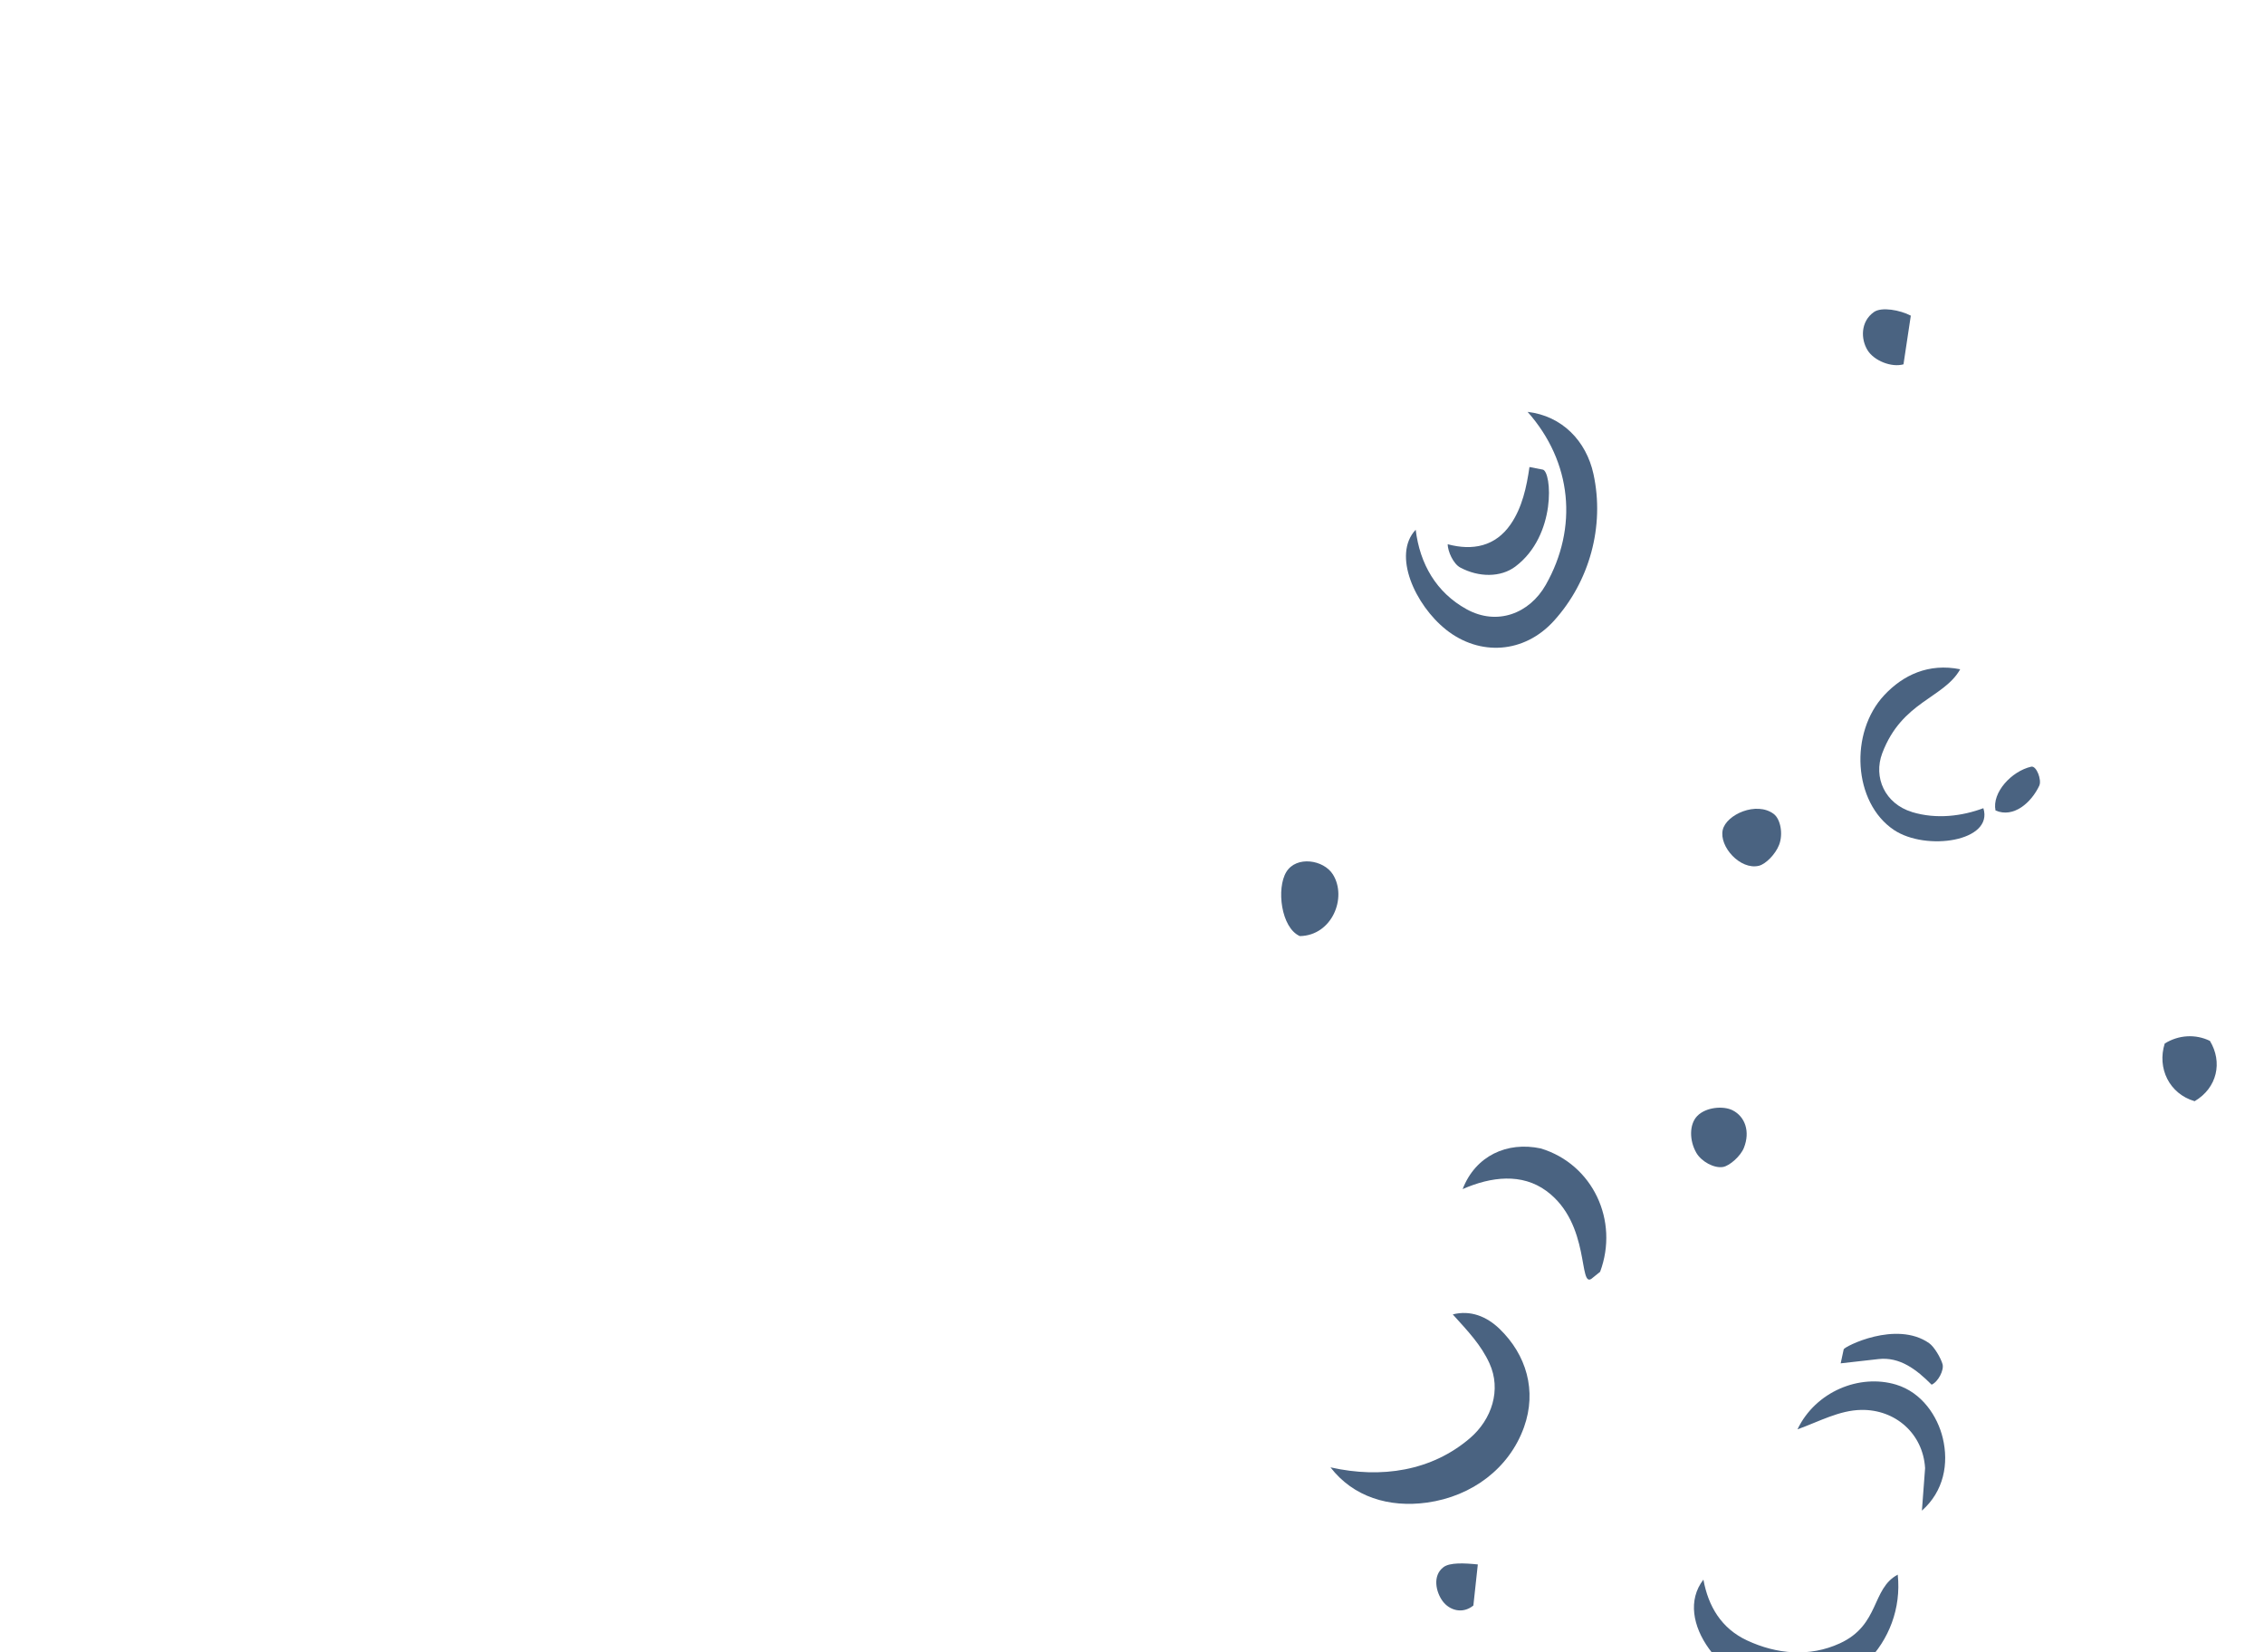
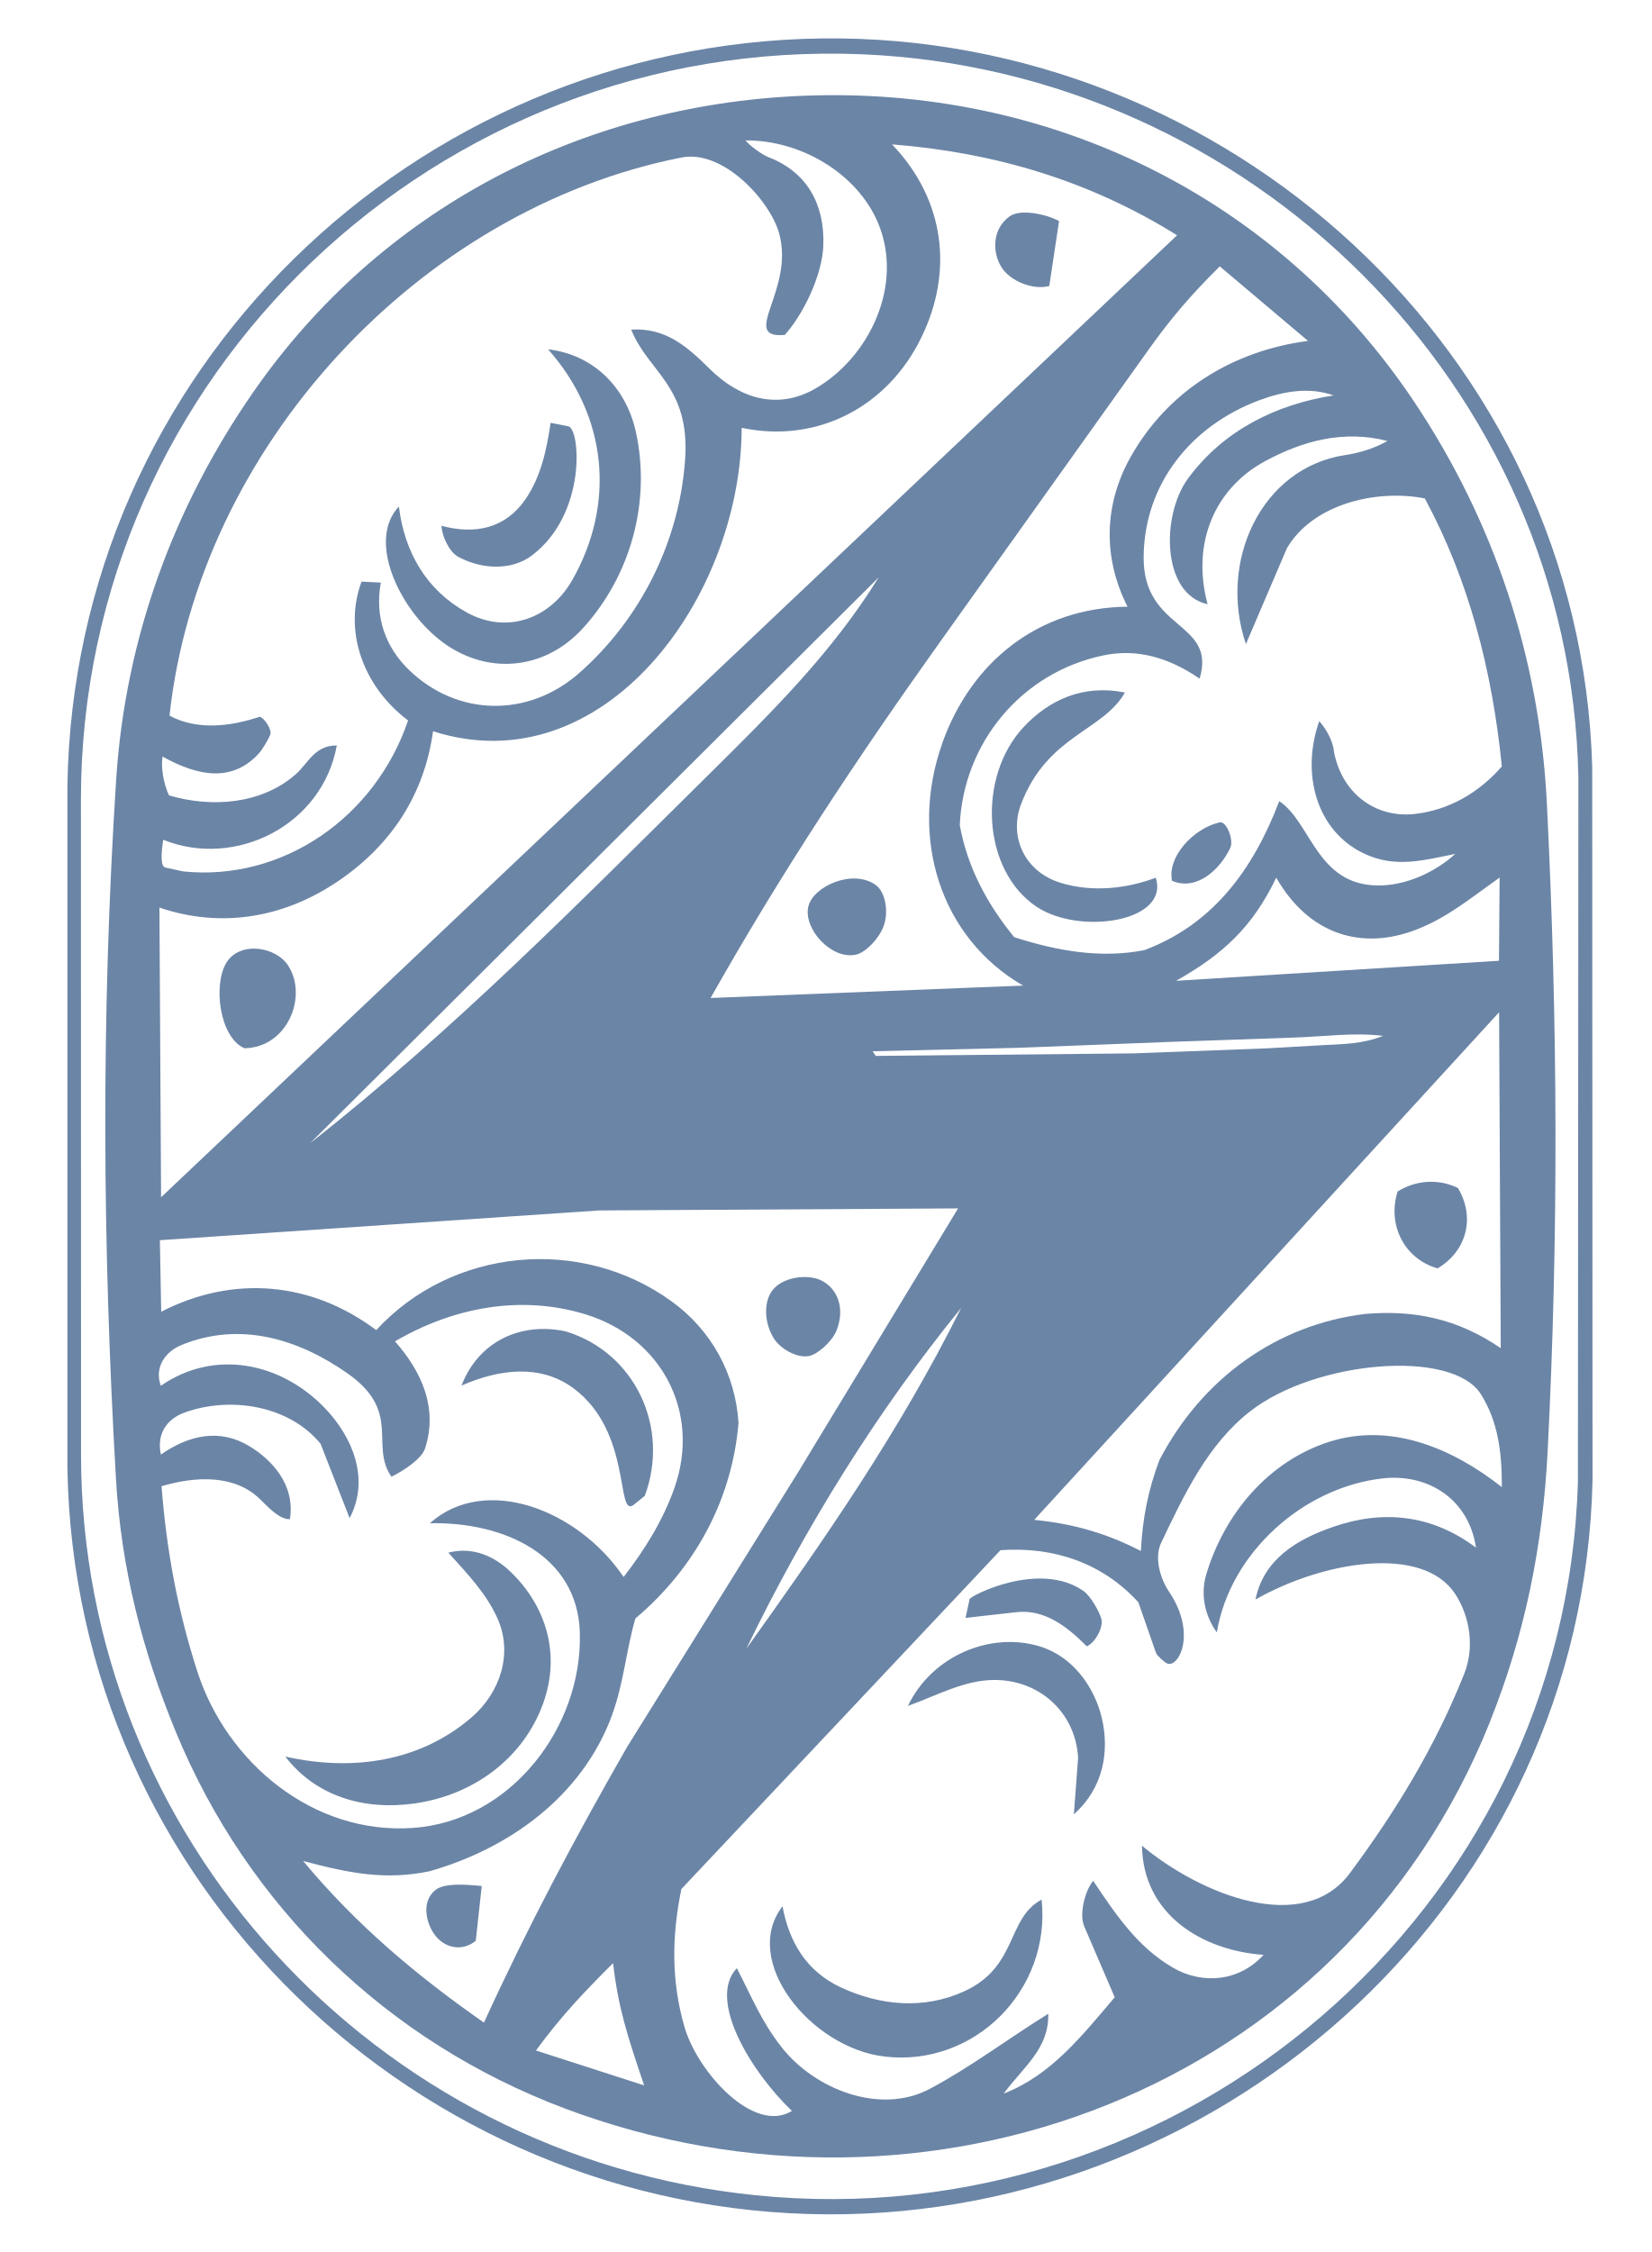
- <svg xmlns="http://www.w3.org/2000/svg" fill="#4A6381" id="Layer_1" version="1.1" viewBox="-14 -13 473 345">
-   <path d="M341.88,316.98c1.02,5.58,3.74,10.19,9.11,12.7,6.19,2.89,13.06,3.52,19.38.62,8.41-3.85,6.58-11.41,12.11-14.36,1.5,14.18-10.52,26.25-24.61,24.59-11.62-1.37-22.56-15.05-15.99-23.55Z" />
-   <path d="M388.19,293.63c-.45-7.14-6.2-12.23-13.35-12.1-4.58.08-8.74,2.41-13.31,4.06,3.81-7.94,13-11.64,20.61-9.34,5.39,1.63,8.65,6.58,9.75,11.16,1.28,5.34.23,11.1-4.36,15.16l.67-8.93Z" />
-   <path d="M378.44,270.91l-7.88.89.63-2.93c.12-.56,10.97-6.09,17.84-1.29,1.1.77,2.46,3.14,2.81,4.39s-.92,3.69-2.28,4.29c-3.16-3.17-6.63-5.86-11.12-5.35Z" />
-   <path d="M288.11,118.53c-6.43-5.1-11.29-15.62-6.34-20.87.87,7.15,4.3,13.12,10.64,16.61s13.12.94,16.55-5.12c6.75-11.92,5.5-25.61-3.81-36.11,7.22.84,12.26,6.09,13.76,12.98,2.38,10.92-.83,22.49-8.28,30.69-6.17,6.8-15.46,7.43-22.53,1.82Z" />
-   <path d="M291.1,105.57c-1.5-.8-2.62-3.39-2.65-4.88,5.24,1.4,9.98.45,13.16-4.17,2.41-3.5,3.33-7.78,3.93-11.96l2.78.54c1.87.36,2.95,13.74-5.74,20.26-3.05,2.29-7.64,2.26-11.47.21Z" />
-   <path d="M284.13,300.89c-7.94,1.1-15.41-1.19-20.16-7.36,10.64,2.39,21.15.75,29.14-6.1,4.56-3.91,6.6-10.1,4.07-15.64-1.74-3.81-4.44-6.65-7.66-10.21,3.68-.95,7.08.43,9.73,2.98,5.65,5.43,7.87,12.96,5.15,20.57-3.06,8.56-10.82,14.45-20.27,15.76Z" />
-   <path d="M318.62,254.04c-2.94,2.37-.17-11.36-9.54-18.25-5.12-3.76-11.53-3.01-17.5-.39,2.68-6.95,9.28-10,16.33-8.49,10.87,3.3,16.37,15.08,12.39,25.77l-1.68,1.35Z" />
-   <path d="M257.56,182.55c-3.92-1.74-4.92-9.96-2.82-13.4s7.81-2.56,9.74.53c3.01,4.83-.18,12.76-6.92,12.87Z" />
-   <path d="M385.21,52.95l-1.53,10.16c-2.52.7-6.14-.75-7.5-2.94-1.44-2.32-1.5-6,1.33-7.99,1.59-1.12,5.45-.42,7.7.76Z" />
-   <path d="M385.44,156.63c5.18,1.58,10.56.83,14.93-.8,2.17,6.94-11.97,9.03-18.68,4.55-8.55-5.72-9.34-20.35-2.02-28.17,3.93-4.2,9.27-6.73,15.86-5.4-3.44,6.09-12.17,6.67-16.28,17.52-1.92,5.07.56,10.57,6.19,12.29Z" />
-   <path d="M412.07,151.09c-1.67,3.57-5.38,6.86-9.16,5.22-.78-3.73,3.32-8.2,7.45-9.15,1.12-.26,2.23,2.8,1.7,3.93Z" />
-   <path d="M350.34,226.78c-.67,1.7-2.96,3.76-4.37,4-1.86.32-4.53-1.14-5.58-2.98-1.46-2.54-1.49-5.93.2-7.67,1.79-1.85,5.43-2.18,7.39-1.19,2.59,1.31,3.72,4.41,2.36,7.84Z" />
-   <path d="M294.75,313.81l-.93,8.58c-2.27,1.84-4.99,1.01-6.41-.9s-2.18-5.34.16-7.11c1.31-1,4.34-.86,7.19-.57Z" />
-   <path d="M357.69,163.5c-.77,1.97-2.8,4.02-4.22,4.36-3.86.94-8.35-4-7.55-7.5.74-3.21,7.07-6.03,10.66-3.32,1.41,1.07,2,4.19,1.11,6.46Z" />
-   <path d="M444.51,217.04c-5.3-1.54-7.88-6.91-6.25-12.05,2.91-1.82,6.46-2.01,9.44-.55,2.68,4.41,1.55,9.8-3.19,12.6Z" />
+ <svg xmlns="http://www.w3.org/2000/svg" id="Layer_1" version="1.1" viewBox="0 0 1355 1847.71">
+   <defs>
+     <style>
+       .st0 {
+         fill: #6b85a6;
+       }
+     </style>
+   </defs>
+   <path class="st0" d="M1306.69,1214.38c-7.54,341.79-297.49,604.41-628.55,602.42-335.19-1.99-617.29-271.25-622.84-612.42v-559.32C60.43,304.68,339.6,35.94,673.9,31.54c331.48-4.35,623,257.38,632.53,597.76l.26,585.08h0ZM619.91,1801.14c349.65,35.61,664.73-232.82,674.79-585.55l.37-577.65c-6.13-322.52-270.99-580.37-588.02-593.41C359.81,30.23,66.35,307.51,66.4,656.32l.1,537.43c0,312.68,240.36,575.55,553.4,607.39h0Z" />
+   <path class="st0" d="M1222.38,1413.11c-121.02,302.05-461.34,428.61-758.73,316.92-145.89-54.83-260.21-165.37-319.48-309.27-27.54-66.87-44.77-134.16-49.01-207.26-11.15-192.18-12.25-381.69.16-573.98,7.49-115.83,47.23-223.6,112.27-317.49,103.89-149.98,268.69-235.75,450.19-243.4,201.87-8.54,389.24,81.95,502.03,250.2,65.88,98.29,103.47,210.51,109.44,330.74,8.85,178.57,9.69,352.68.63,530.73-3.98,78.13-18.59,150.55-47.5,222.66v.16ZM133.9,689.15c-1.89,12.36-1.99,21.84,1.73,22.62l14.51,3.19c81.74,8.48,157.67-44.25,184.69-123.85-37.55-28.28-53.05-74.2-38.17-113.9l15.81.79c-5.24,28.59,4.14,53.41,23.25,71.79,39.43,38.02,97.45,39.33,139.35,2.57,50.38-44.25,82.48-108.08,87.08-175.53,4.08-60.27-30.22-71.27-44.25-106.41,29.01-1.73,46.76,14.82,64.78,32.57,23.83,23.56,54.98,33.93,86.35,15.81,44.46-25.71,72.79-85.25,51.37-135.99-17.23-40.79-63.73-67.97-108.66-67.6,2.88,3.88,13.41,11.68,18.75,13.72,31.52,12.15,46.4,38.49,45.03,72.89-.99,24.45-16.6,56.35-31.63,73-37.91,3.14,8.85-37.13-4.82-84.1-7.65-26.34-45.66-68.23-79.96-61.48-215.64,42.68-396.15,238.05-420.03,457.94,23.56,12.62,51.21,8.48,74.05.89,3.77.89,10.21,10.79,8.64,14.71-1.57,3.93-6.44,12.2-9.37,15.4-21.42,23.36-48.65,19.43-79.02,2.57-1.47,7.75.63,22.26,5.29,31.84,35.24,10.42,76.14,7.17,103.95-17.28,10.32-9.06,15.24-23.62,33.72-23.72-11.78,65.67-83.26,101.22-142.38,77.45l-.05.1ZM278.17,722.45c-44.51,30.48-96.2,39.59-147.36,22.2l1.36,237.69L965.79,193.04c-71.58-44.67-149.45-67.97-233.87-74.57,43.78,45.66,50.22,104.94,24.09,158.3-27.28,56.56-84.99,87.45-147.46,74.25-.31,139.87-113.58,293.62-253.24,248.95-7.12,51.79-34.04,93-77.13,122.48h0ZM772.98,610.18c23.77-67.29,79.44-111.8,152.18-112.38-20.48-40.37-19.27-83.79,2.25-122.38,30.63-54.88,84.36-87.71,145.84-95.72l-72.42-61.16c-24.87,24.61-40.85,43.73-58.86,68.97l-170.19,238.53c-67.71,94.94-129.4,187.68-188.73,292.78l256.38-10.16c-68.29-39.54-93.53-121.7-66.4-198.47h-.05ZM1094.29,615.47c5.92,34.56,33.51,55.98,66.4,52.37,27.96-3.04,52.89-17.44,71.58-39.01-7.8-77.87-26.71-152.33-63.21-219.88-39.59-7.8-91.74,4.45-113.11,40.79l-33.67,78.71c-22.99-67.76,12.57-144.58,81.32-155.06,11.94-1.83,23.3-5.18,34.82-11.57-35.98-9.32-69.8,0-100.39,16.55-41.84,22.62-60.53,67.92-47.18,117.35-37.86-8.17-38.28-73.21-15.87-103.42,28.75-38.75,71.11-60.33,119.18-67.87-19.38-6.91-40.11-3.77-60.8,3.93-55.61,20.68-94.57,68.29-94.99,128.77-.42,60.8,60.12,52.26,45.92,99.65-25.35-17.28-51.21-24.87-79.12-19.01-66.61,13.88-114.68,71.32-117.67,139.29,6.44,35.09,22.52,64.62,44.62,91.85,35.29,11.36,71.01,17.65,106.77,10.68,55.51-20.79,89.02-65.09,110.75-122.27,26.18,17.39,30.63,68.81,80.96,69.18,22.99.16,46.66-10.68,63.52-25.92-27.18,5.55-49.59,11.68-74.83-.21-39.27-18.54-52.05-65.82-36.81-108.76,6.07,7.12,10.53,15.4,11.99,23.98l-.21-.1ZM581.63,635.42c52.42-51.84,101.33-100.28,139.29-161.65l-466.47,464.22c118.82-93.53,220.46-197.1,327.18-302.57ZM964.95,804.72l264.97-16.44.52-68.28c-25.55,18.22-42.94,32.83-68.39,42.73-43.83,17.07-87.71,4.82-114.89-42.63-19.32,40.48-44.04,63.21-82.21,84.62h0ZM951.49,1197.62c34.61-66.3,95.93-110.86,168.93-119.6,39.59-3.25,75.2,3.61,110.96,28.12l-1.36-275.6-381.43,416.47c33.41,3.25,60.95,11.78,87.5,25.55,1.41-26.81,5.86-49.75,15.34-74.99l.05.05ZM931.54,864.21l108.14-4.08,45.09-2.57c17.91-1.05,32.26-.73,50.11-7.65-23.83-2.93-47.08.47-72.37,1.36l-101.8,3.56-124.89,4.87-119.81,2.83,2.51,3.82,213.02-2.09v-.05ZM502.45,1406.56c-24.56,67.45-85.09,110.39-150.29,128.82-35.61,7.28-64.46,1.89-103.42-8.48,43.41,52.26,93,94,148.35,132.59,36.45-79.7,74.88-151.86,117.46-226.17l139.76-224.49,131.8-217.37-294.61,1.68-360.33,24.4,1.1,58.7c58.91-30.22,123.06-24.93,176.42,15.08,62.11-67.55,167.47-77.5,241.98-23.88,33.3,23.98,52.73,60.06,55.3,99.97-5.39,63.57-35.98,119.39-84.62,160.5-7.54,25.66-9.43,52.47-18.96,78.65h.05ZM237.9,1246.43c-8.27.47-17.33-9.27-24.56-16.39-20.68-20.32-52.84-18.96-80.8-10.63,4.14,52.52,12.83,100.54,29.38,152.02,23.98,74.36,94.68,134.06,176.84,128.35,80.64-5.6,139.45-83.16,136.99-160.55-1.99-62.73-61.53-90.75-123.06-89.44,45.56-40.58,121.7-11.15,158.98,44.09,16.97-21.84,32.36-46.29,41.89-73.57,21.42-61.63-10.58-122.69-73.1-141.91-52.31-16.08-107.82-6.23-156.36,22.15,21.78,24.77,35.45,54.51,24.66,87.87-2.78,8.59-17.59,18.28-27.6,23.2-18.01-26.03,8.9-53.36-36.13-84.88-40.79-28.54-88.55-42.68-136.1-23.2-13.14,5.34-22.52,18.17-16.97,33.46,43.88-30.37,98.19-19.22,134.11,17.8,23.72,24.45,37.49,59.23,20.79,90.8l-23.83-61.01c-26.29-32.05-74.88-39.01-111.8-25.55-13.93,5.08-22.99,17.12-19.22,34.4,23.09-16.13,48.33-21.57,72.58-6.91,17.59,10.63,37.86,31,33.3,59.91h0ZM612.32,1352.83c63.99-89.6,125.15-177.15,176.26-279.63-68.39,84.05-127.25,178.52-176.26,279.63ZM889.44,1579.84c-3.93-9.11.58-28.23,7.49-36.71,19.01,28.38,36.34,54.04,64.78,70.9,25.29,14.98,55.51,11.42,75.04-10.11-51.16-3.67-98.92-33.62-99.76-89.55,48.33,40.22,132.8,74.31,170.97,21.99,37.65-50.74,69.96-103.89,93.42-163.01,8.59-21.57,4.87-46.82-7.33-65.46-26.71-40.9-108.66-26.92-163.9,4.45,6.65-32.99,33.99-49.28,63.41-59.49,40.9-14.24,81.06-10.42,117.51,16.97-6.02-40.37-39.85-60.8-76.14-56.87-65.3,7.07-125.68,60.95-136.52,126.41-10.42-14.56-13.3-32.1-8.69-47.5,14.82-49.75,50.95-92.9,100.86-108.87,49.9-15.97,100.39,4.61,141.7,37.13.05-29.06-3.14-53.62-17.12-76.09-23.41-37.6-135.89-27.81-189.35,13.88-34.88,27.18-54.3,68.55-73.05,107.87-5.92,12.41-.73,29.48,6.55,40.32,23.2,34.56,7.38,63.26-1.94,58.6-2.09-1.05-8.01-6.18-8.8-8.38l-14.56-41.74c-29.17-31.94-69.07-45.87-113.11-42.68l-261.83,278.01c-8.06,39.27-8.22,76.04,2.57,113.21,10.79,37.18,57.08,88.13,88.13,68.81-33.3-31.68-69.75-91.27-45.19-117.09,12.57,24.35,20,43.41,36.55,64.62,26.86,34.46,80.75,56.35,122.06,34.25,33.88-18.12,63.52-40.69,96.93-61.48.63,28.54-19.69,42.84-36.6,65.51,39.12-15.08,64.57-47.91,91.12-79.02l-25.35-58.91h.16ZM528.53,1711.02c-14.14-41.74-21.26-63.94-25.5-100.33-21.99,21.99-42.21,42.78-63.26,71.69l88.76,28.64h0Z" />
+   <path class="st0" d="M642.06,1564.03c5.34,29.22,19.58,53.36,47.71,66.5,32.41,15.13,68.39,18.43,101.48,3.25,44.04-20.16,34.46-59.75,63.41-75.2,7.85,74.25-55.09,137.46-128.87,128.77-60.85-7.17-118.14-78.81-83.73-123.32h0Z" />
+   <path class="st0" d="M884.57,1441.75c-2.36-37.39-32.47-64.04-69.91-63.36-23.98.42-45.77,12.62-69.7,21.26,19.95-41.58,68.08-60.95,107.93-48.91,28.23,8.54,45.3,34.46,51.06,58.44,6.7,27.96,1.2,58.13-22.83,79.39l3.51-46.76-.05-.05Z" />
+   <path class="st0" d="M833.51,1322.78l-41.26,4.66,3.3-15.34c.63-2.93,57.45-31.89,93.42-6.76,5.76,4.03,12.88,16.44,14.71,22.99,1.83,6.55-4.82,19.32-11.94,22.46-16.55-16.6-34.72-30.69-58.23-28.02h0Z" />
+   <path class="st0" d="M360.49,524.83c-33.67-26.71-59.12-81.8-33.2-109.29,4.56,37.44,22.52,68.7,55.72,86.98,33.2,18.28,68.7,4.92,86.67-26.81,35.35-62.42,28.8-134.11-19.95-189.09,37.81,4.4,64.2,31.89,72.06,67.97,12.46,57.18-4.35,117.77-43.36,160.71-32.31,35.61-80.96,38.91-117.98,9.53h.05Z" />
+   <path class="st0" d="M376.15,456.96c-7.85-4.19-13.72-17.75-13.88-25.55,27.44,7.33,52.26,2.36,68.91-21.84,12.62-18.33,17.44-40.74,20.58-62.63l14.56,2.83c9.79,1.89,15.45,71.95-30.06,106.09-15.97,11.99-40.01,11.83-60.06,1.1h-.05Z" />
+   <path class="st0" d="M339.65,1479.77c-41.58,5.76-80.7-6.23-105.57-38.54,55.72,12.52,110.75,3.93,152.59-31.94,23.88-20.48,34.56-52.89,21.31-81.9-9.11-19.95-23.25-34.82-40.11-53.47,19.27-4.97,37.07,2.25,50.95,15.61,29.59,28.43,41.21,67.87,26.97,107.72-16.02,44.83-56.66,75.67-106.15,82.53h0Z" />
+   <path class="st0" d="M520.26,1234.44c-15.4,12.41-.89-59.49-49.96-95.57-26.81-19.69-60.38-15.76-91.64-2.04,14.03-36.39,48.6-52.37,85.51-44.46,56.92,17.28,85.72,78.97,64.88,134.95l-8.8,7.07v.05Z" />
+   <path class="st0" d="M200.51,860.07c-20.53-9.11-25.76-52.16-14.77-70.17,11-18.01,40.9-13.41,51,2.78,15.76,25.29-.94,66.82-36.24,67.39h0Z" />
+   <path class="st0" d="M868.96,181.41l-8.01,53.2c-13.2,3.67-32.15-3.93-39.27-15.4-7.54-12.15-7.85-31.42,6.96-41.84,8.33-5.86,28.54-2.2,40.32,3.98v.05Z" />
+   <path class="st0" d="M870.17,724.34c27.13,8.27,55.3,4.35,78.18-4.19,11.36,36.34-62.68,47.29-97.82,23.83-44.77-29.95-48.91-106.56-10.58-147.51,20.58-21.99,48.54-35.24,83.05-28.28-18.01,31.89-63.73,34.93-85.25,91.74-10.05,26.55,2.93,55.35,32.41,64.36v.05Z" />
+   <path class="st0" d="M1009.62,695.33c-8.75,18.69-28.17,35.92-47.97,27.33-4.08-19.53,17.39-42.94,39.01-47.91,5.86-1.36,11.68,14.66,8.9,20.58h.05Z" />
+   <path class="st0" d="M686.36,1091.69c-3.51,8.9-15.5,19.69-22.88,20.95-9.74,1.68-23.72-5.97-29.22-15.6-7.65-13.3-7.8-31.05,1.05-40.16,9.37-9.69,28.43-11.42,38.7-6.23,13.56,6.86,19.48,23.09,12.36,41.05h0Z" />
+   <path class="st0" d="M395.26,1547.43l-4.87,44.93c-11.89,9.64-26.13,5.29-33.57-4.71-7.44-10-11.42-27.96.84-37.23,6.86-5.24,22.73-4.5,37.65-2.98h-.05Z" />
+   <path class="st0" d="M724.85,760.32c-4.03,10.32-14.66,21.05-22.1,22.83-20.21,4.92-43.73-20.95-39.54-39.27,3.88-16.81,37.02-31.58,55.82-17.39,7.38,5.6,10.47,21.94,5.81,33.83Z" />
+   <path class="st0" d="M1179.49,1040.68c-27.75-8.06-41.26-36.18-32.73-63.1,15.24-9.53,33.83-10.53,49.43-2.88,14.03,23.09,8.12,51.32-16.7,65.98Z" />
</svg>
